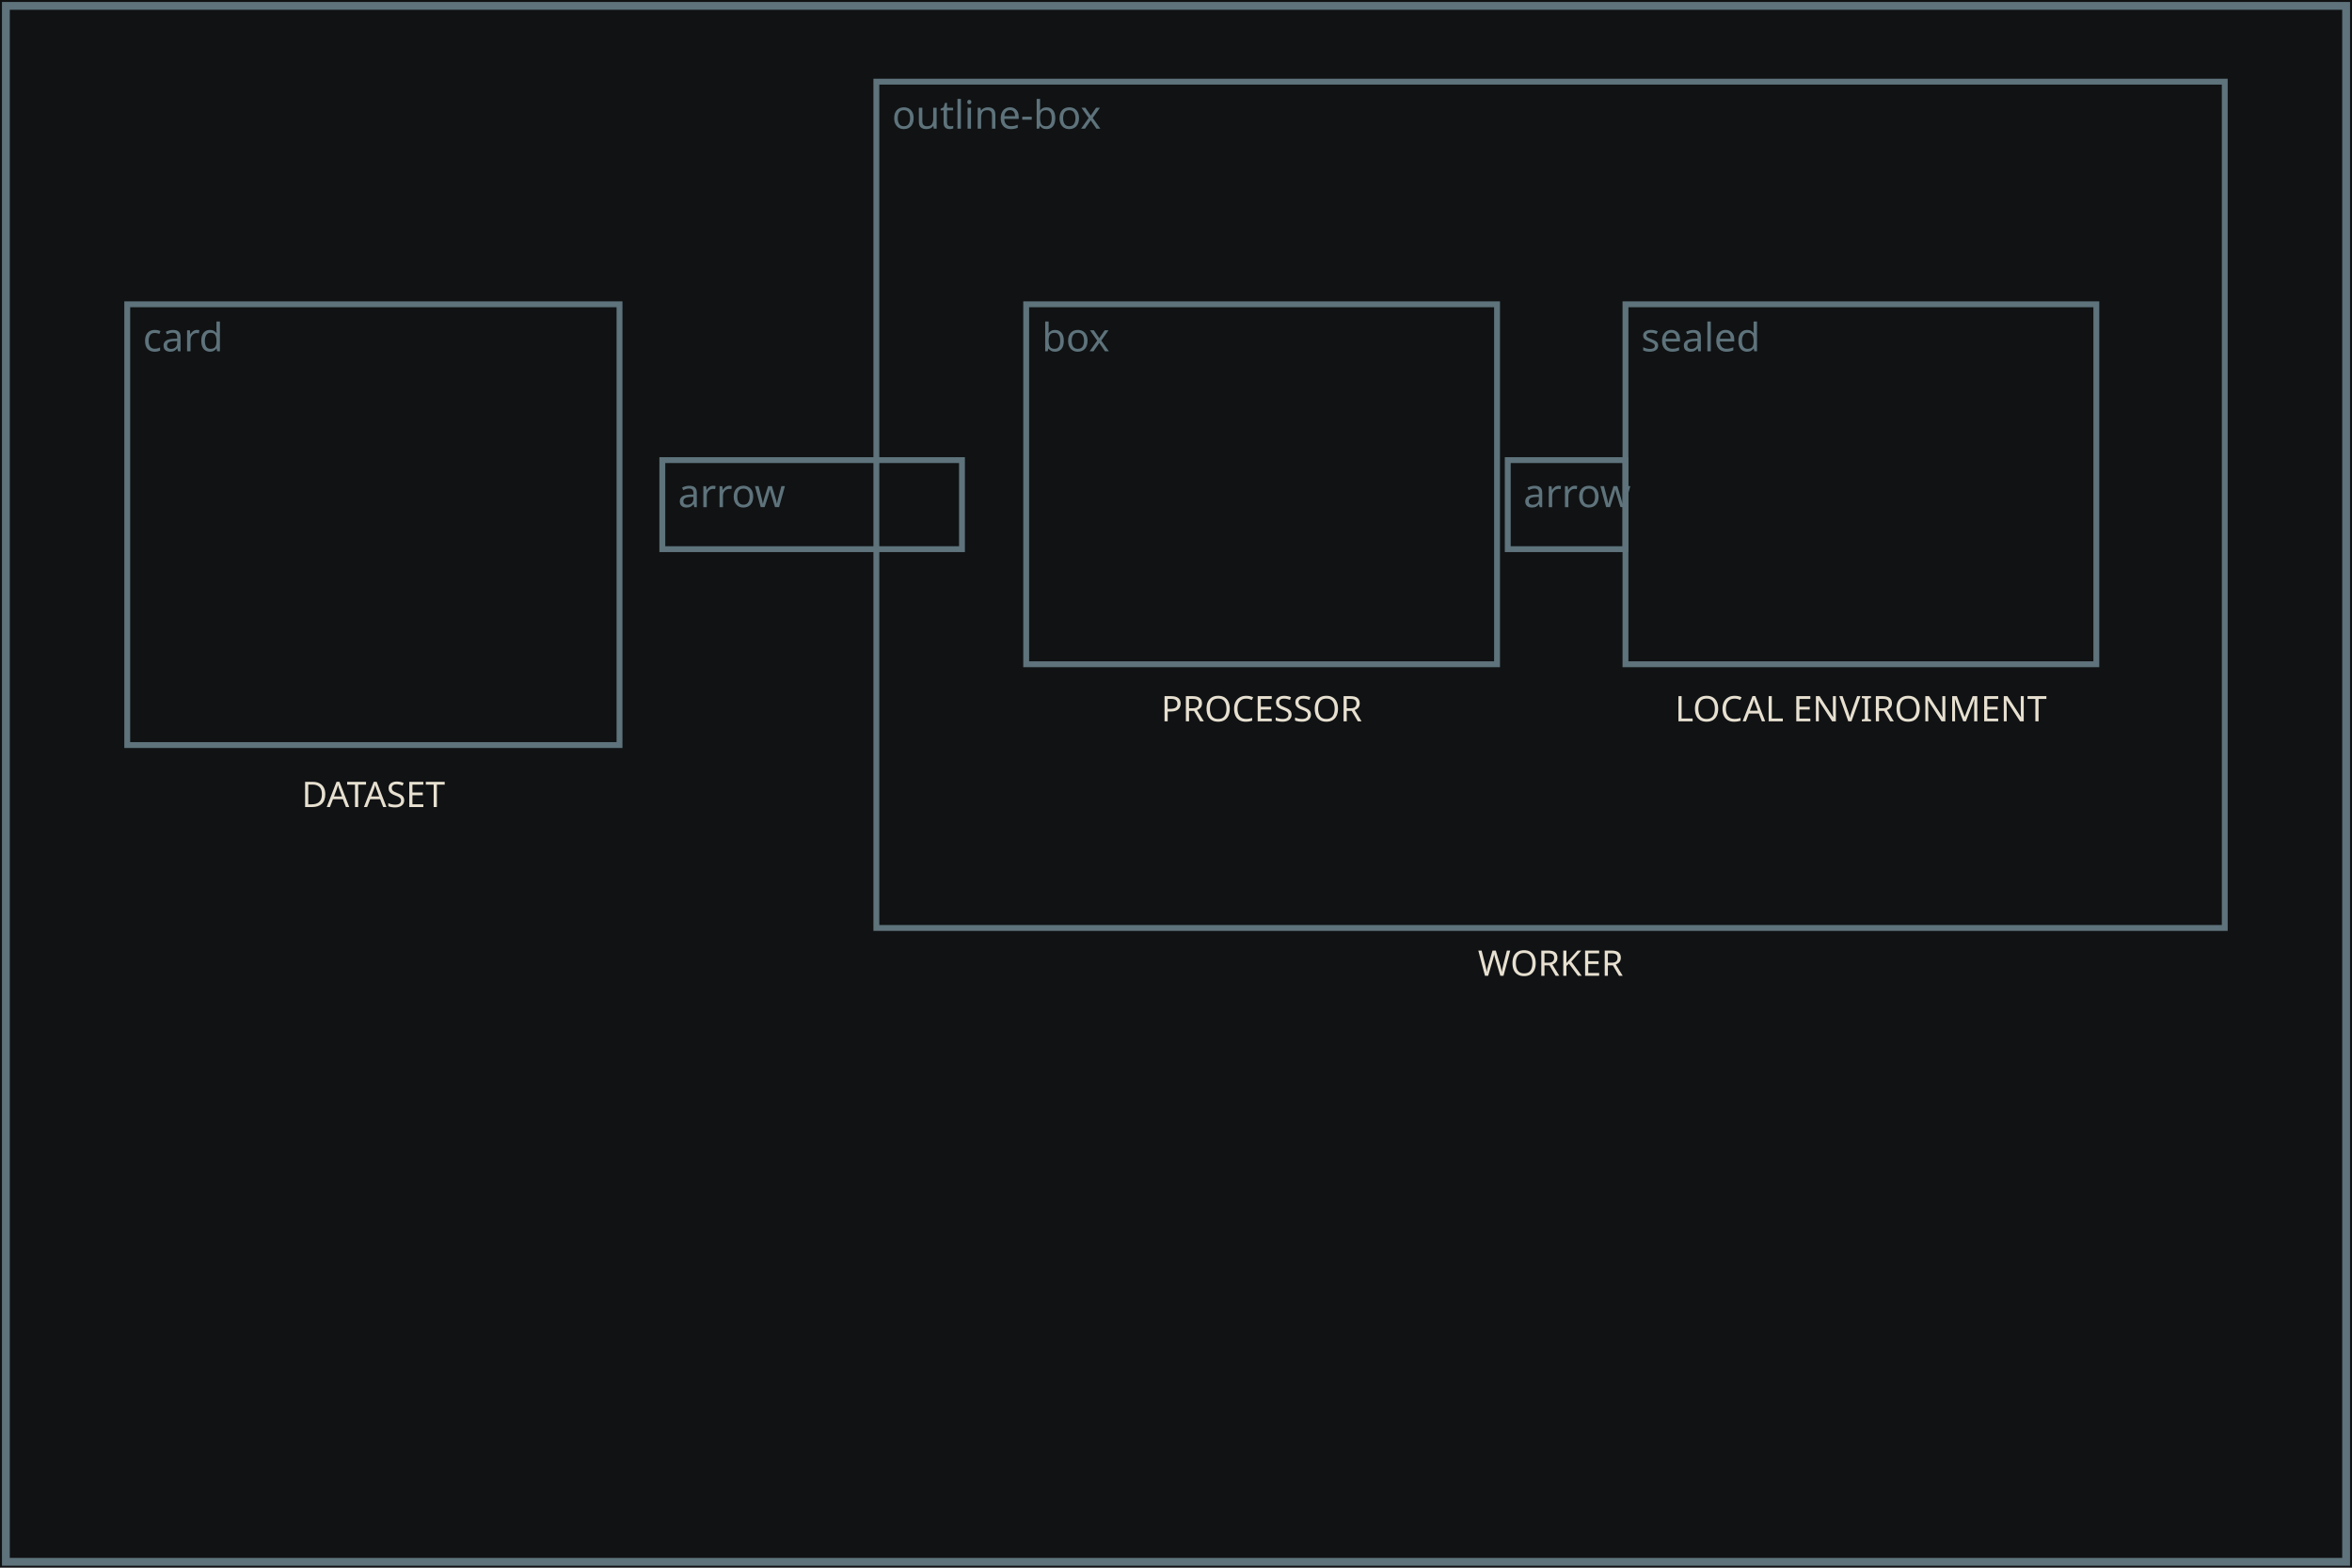
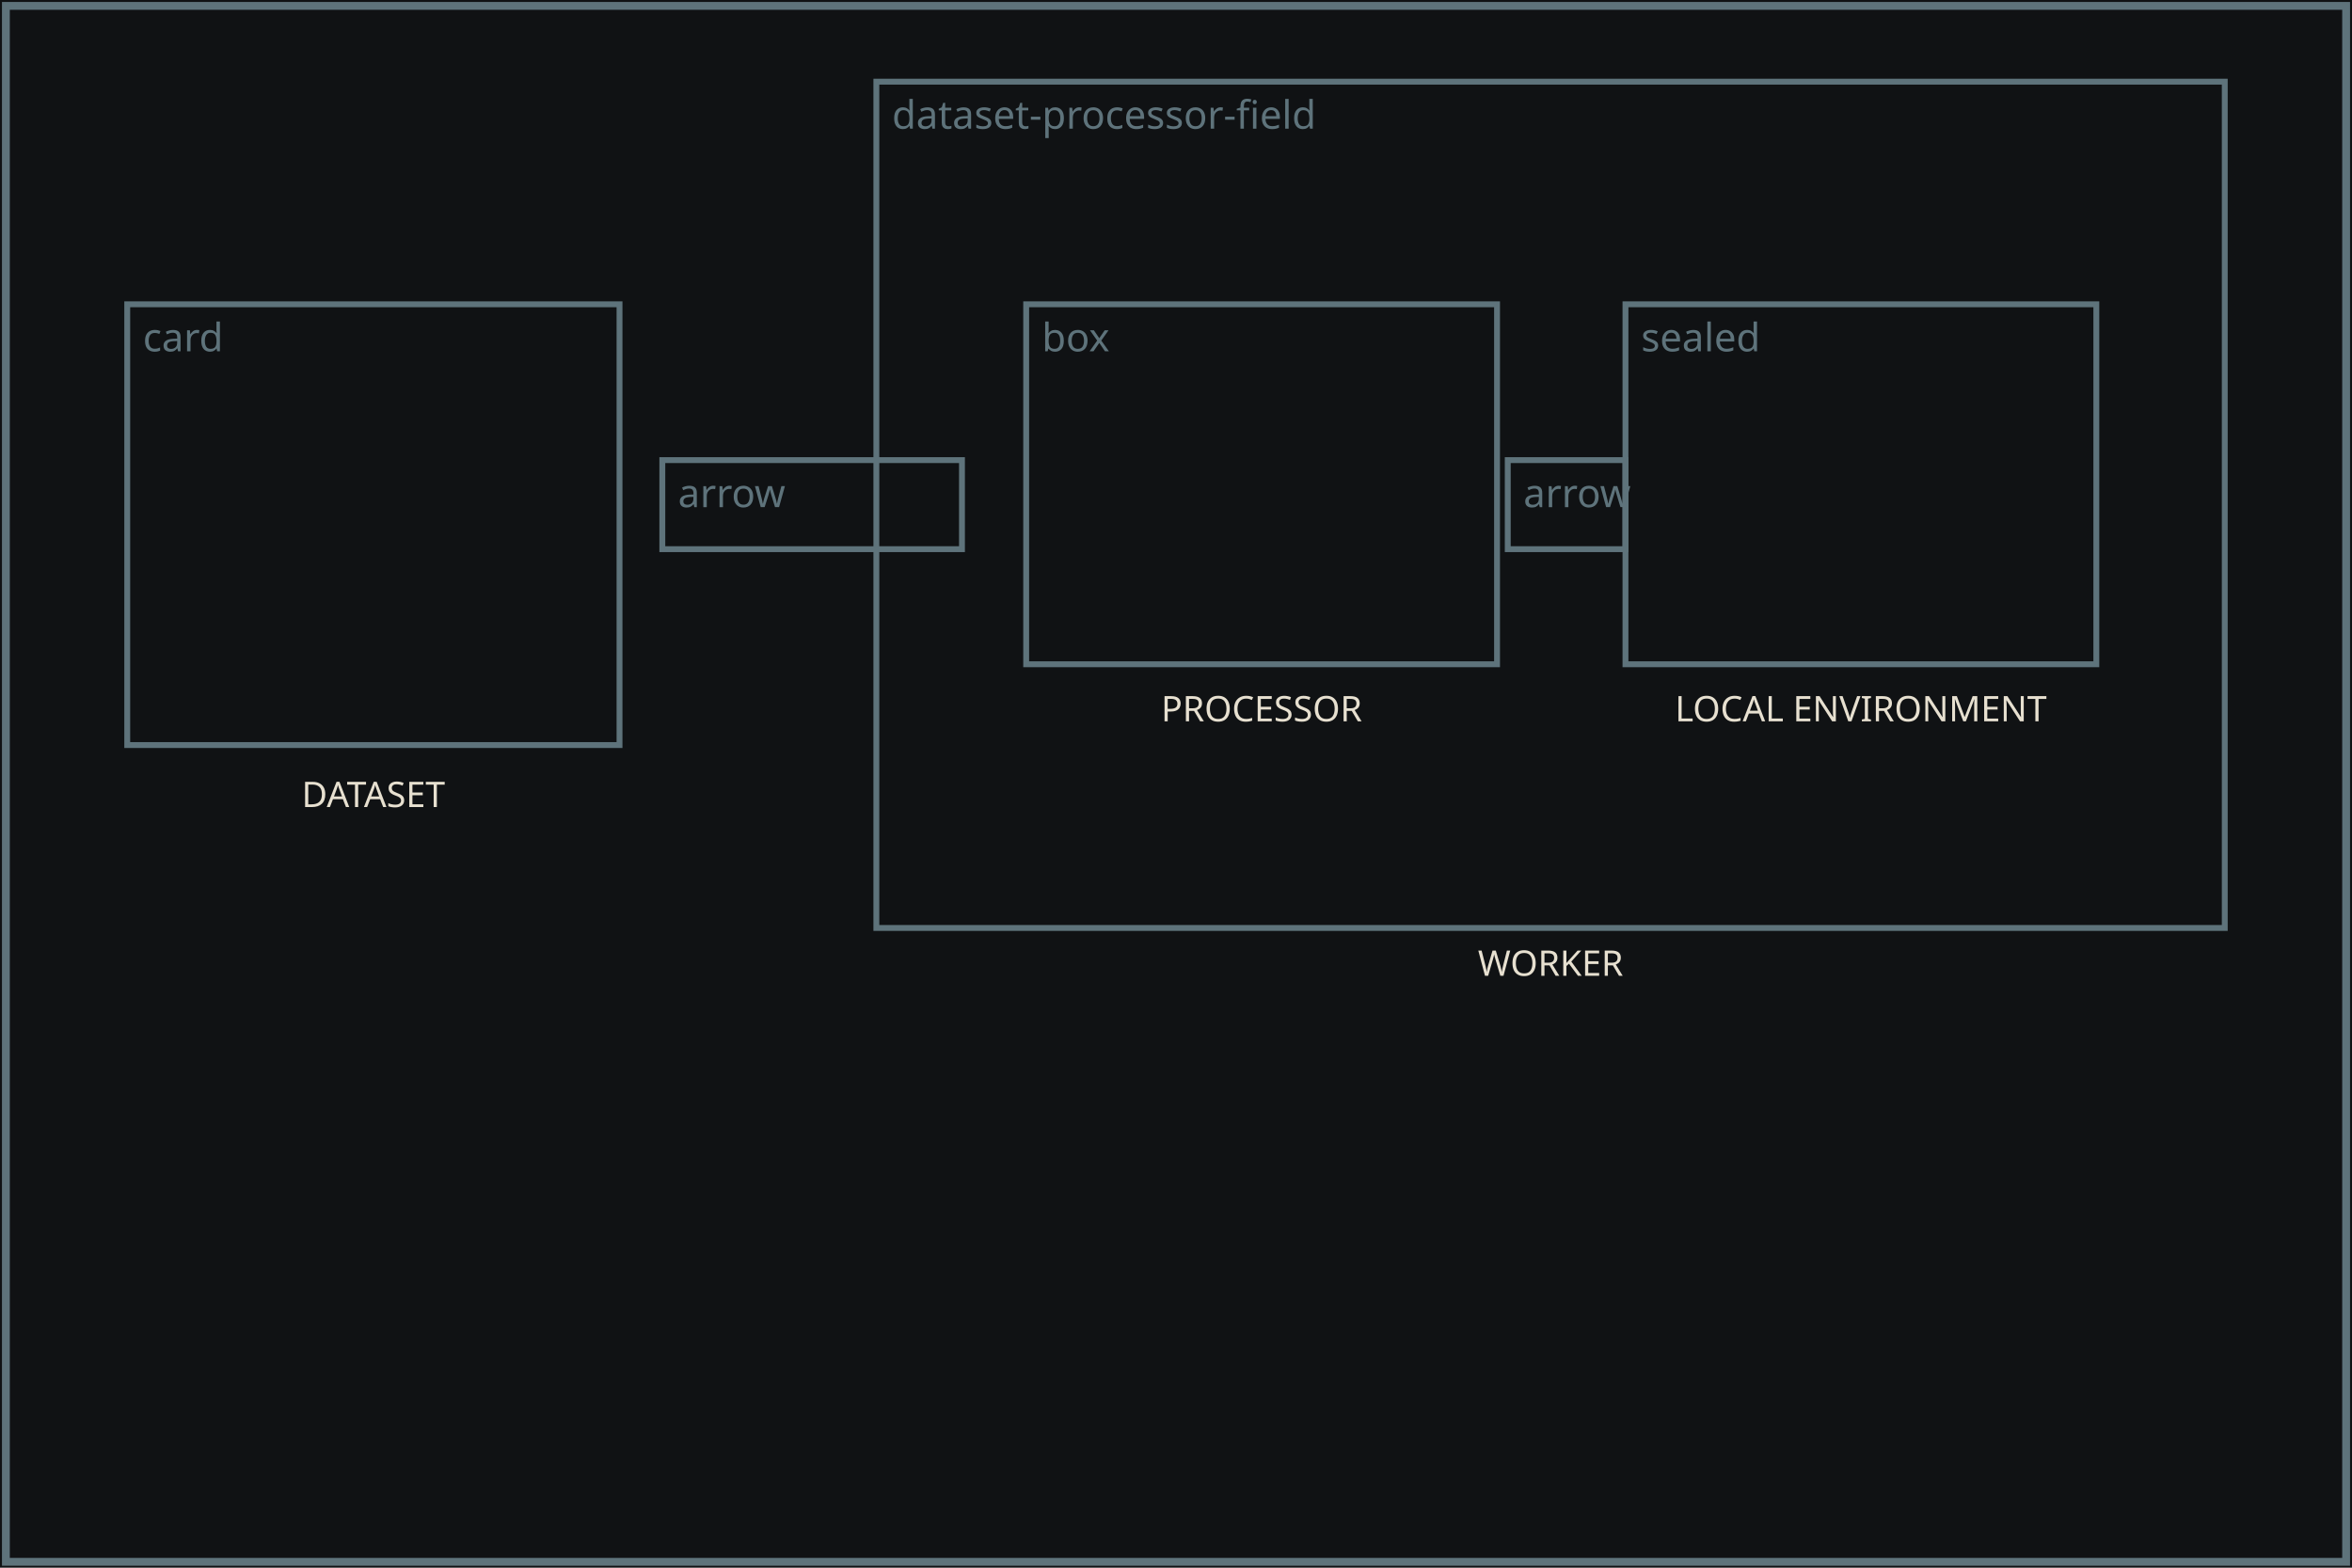
<svg xmlns="http://www.w3.org/2000/svg" width="1200" height="800" viewBox="0 0 1200 800">
  <rect width="1200" height="800" fill="#101214" />
  <rect x="64.92" y="155.28" width="251.16" height="224.928" fill="none" stroke="#5E737B" stroke-width="3" />
  <text x="72.92" y="179.28" fill="#5E737B" font-family="sans-serif" font-size="20">card</text>
  <text x="190.5" y="411.84" text-anchor="middle" fill="#E7E0D0" font-size="18" font-family="sans-serif">DATASET</text>
  <rect x="447.12" y="41.68" width="687.96" height="431.862" fill="none" stroke="#5E737B" stroke-width="3" />
-   <text x="455.12" y="65.68" fill="#5E737B" font-family="sans-serif" font-size="20">outline-box</text>
+   <text x="455.12" y="65.68" fill="#5E737B" font-family="sans-serif" font-size="20">dataset-processor-field</text>
  <text x="791.1" y="497.942" text-anchor="middle" fill="#E7E0D0" font-size="18" font-family="sans-serif">WORKER</text>
  <rect x="523.56" y="155.28" width="240.24" height="183.691" fill="none" stroke="#5E737B" stroke-width="3" />
  <text x="531.56" y="179.28" fill="#5E737B" font-family="sans-serif" font-size="20">box</text>
  <text x="643.68" y="368.104" text-anchor="middle" fill="#E7E0D0" font-size="18" font-family="sans-serif">PROCESSOR</text>
  <rect x="829.32" y="155.28" width="240.24" height="183.691" fill="none" stroke="#5E737B" stroke-width="3" />
  <text x="837.32" y="179.28" fill="#5E737B" font-family="sans-serif" font-size="20">sealed</text>
  <text x="949.44" y="368.104" text-anchor="middle" fill="#E7E0D0" font-size="18" font-family="sans-serif">LOCAL ENVIRONMENT</text>
  <rect x="337.92" y="234.8" width="152.88" height="45.44" fill="none" stroke="#5E737B" stroke-width="3" />
  <text x="345.92" y="258.8" fill="#5E737B" font-family="sans-serif" font-size="20">arrow</text>
  <rect x="769.26" y="234.8" width="60.06" height="45.44" fill="none" stroke="#5E737B" stroke-width="3" />
  <text x="777.26" y="258.8" fill="#5E737B" font-family="sans-serif" font-size="20">arrow</text>
  <rect x="3" y="3" width="1194" height="794" fill="none" stroke="#5E737B" stroke-width="4" />
</svg>
